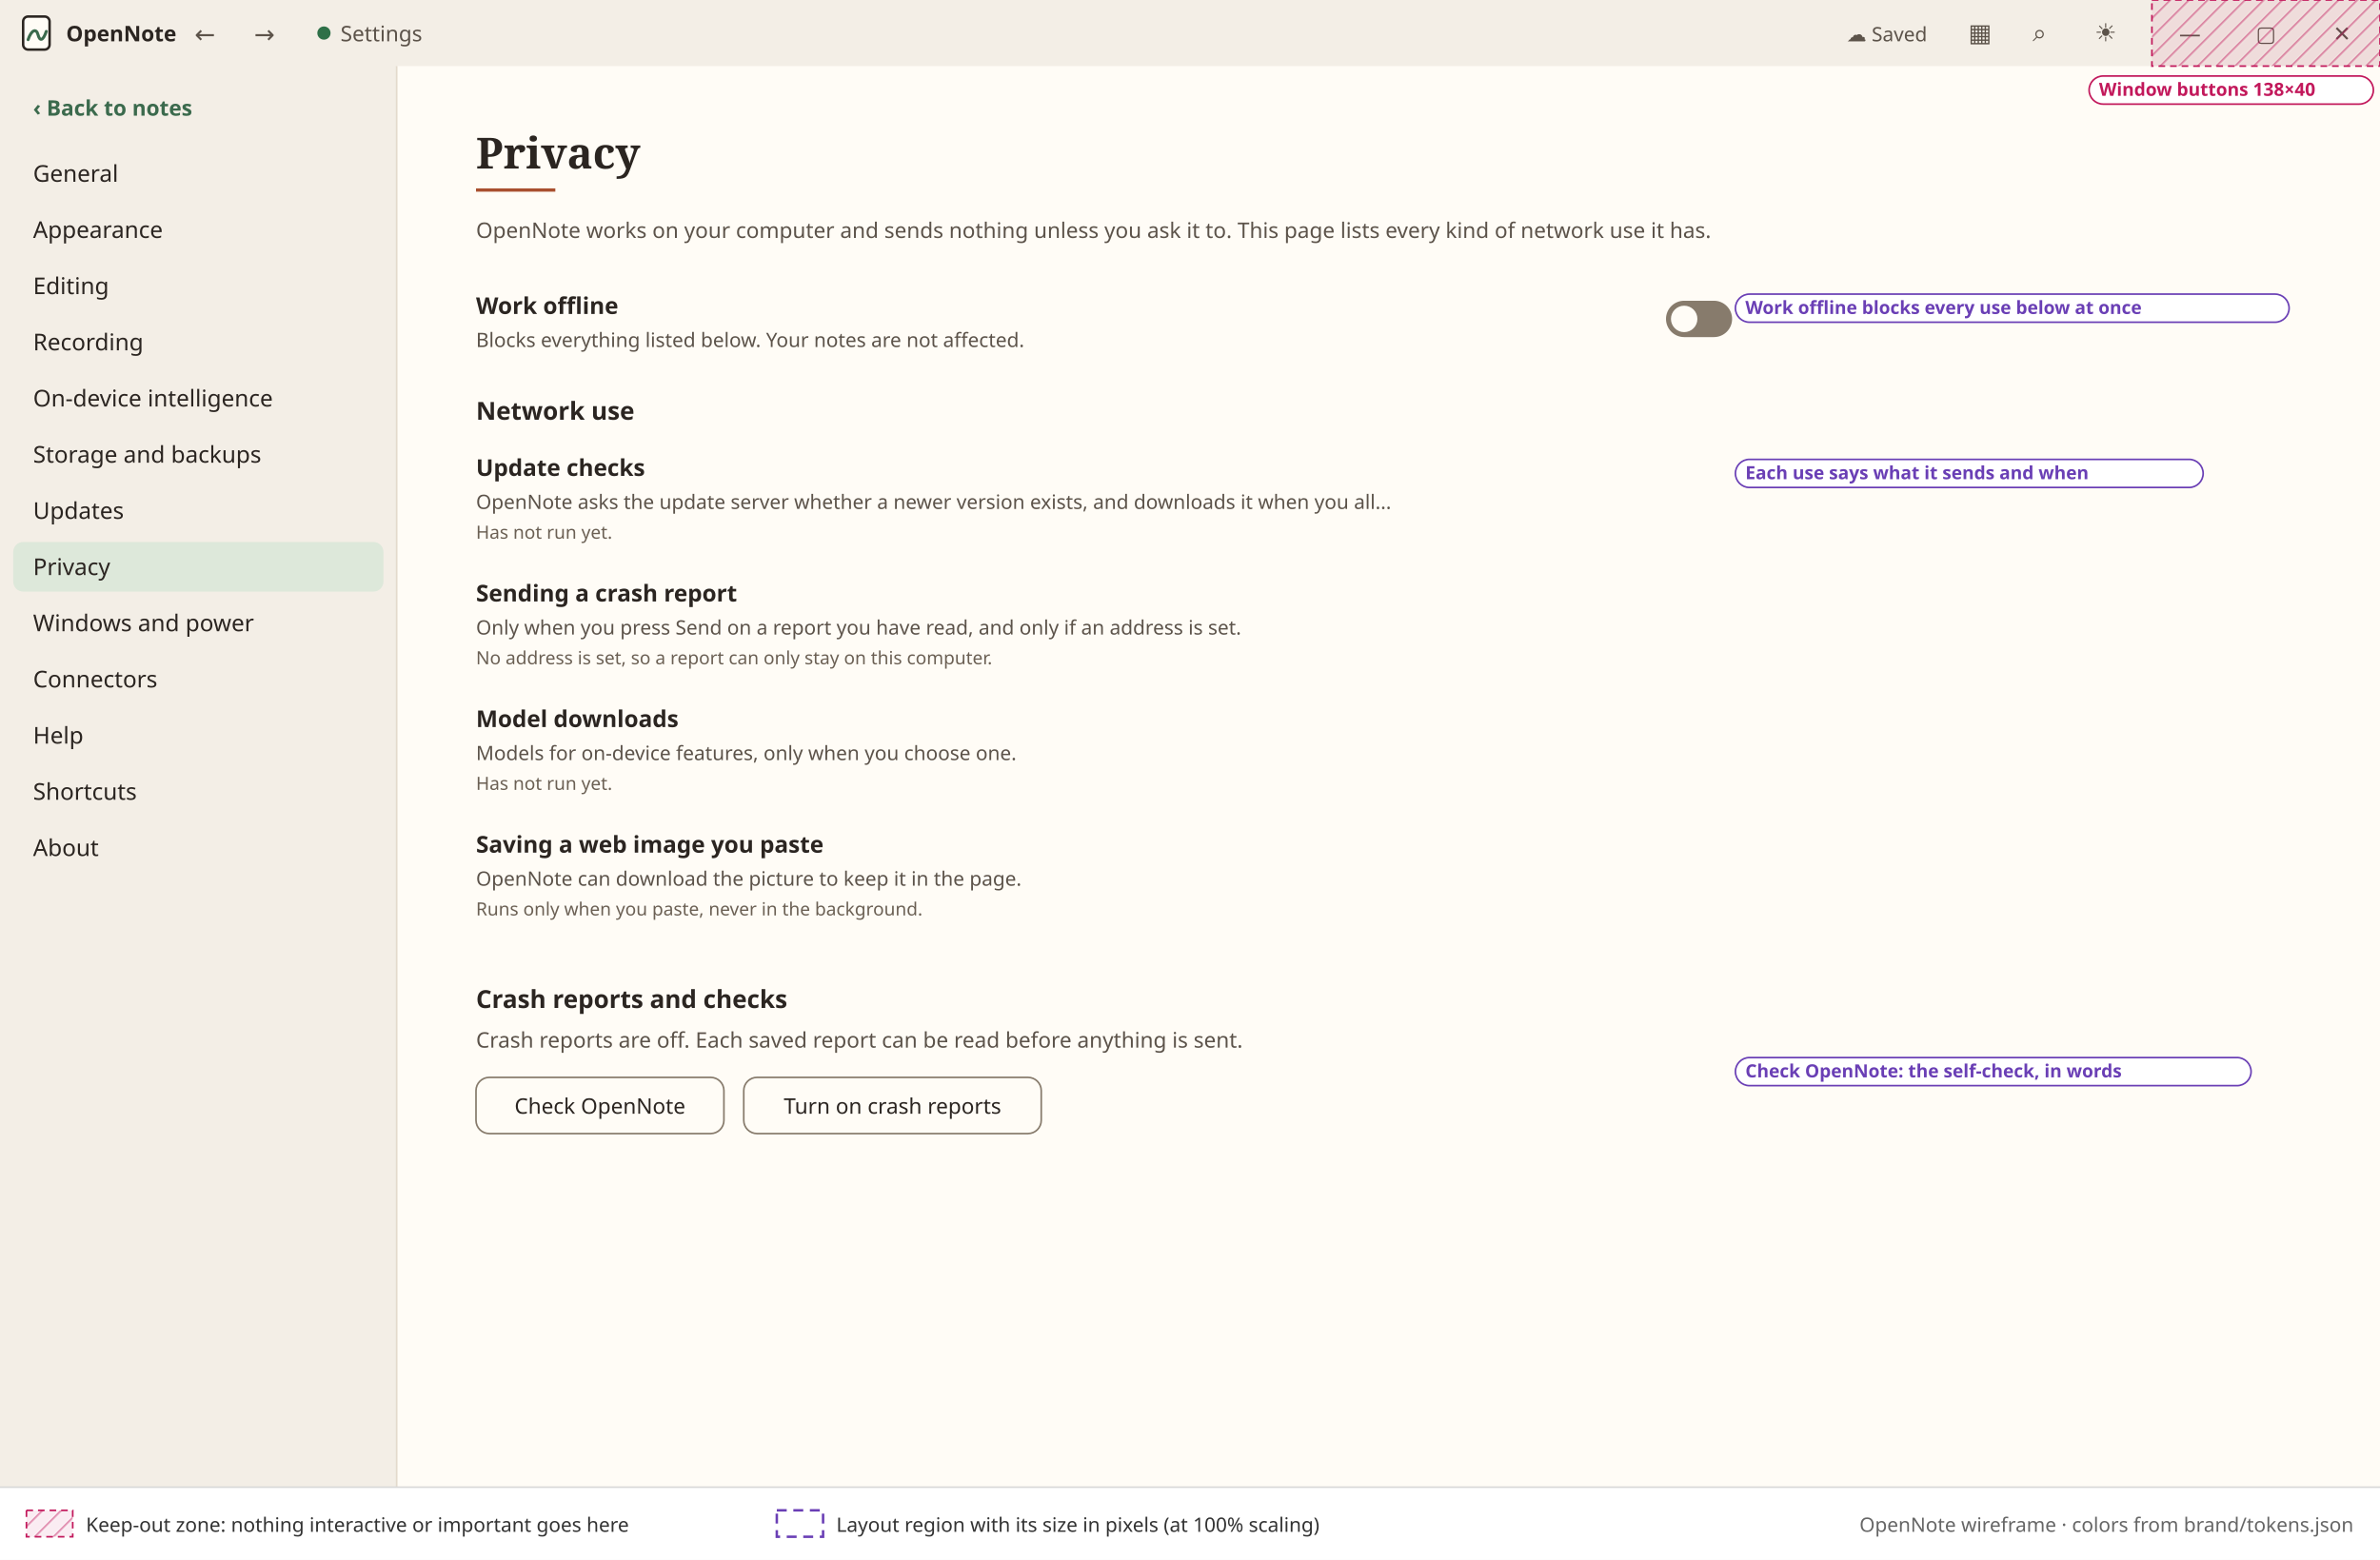
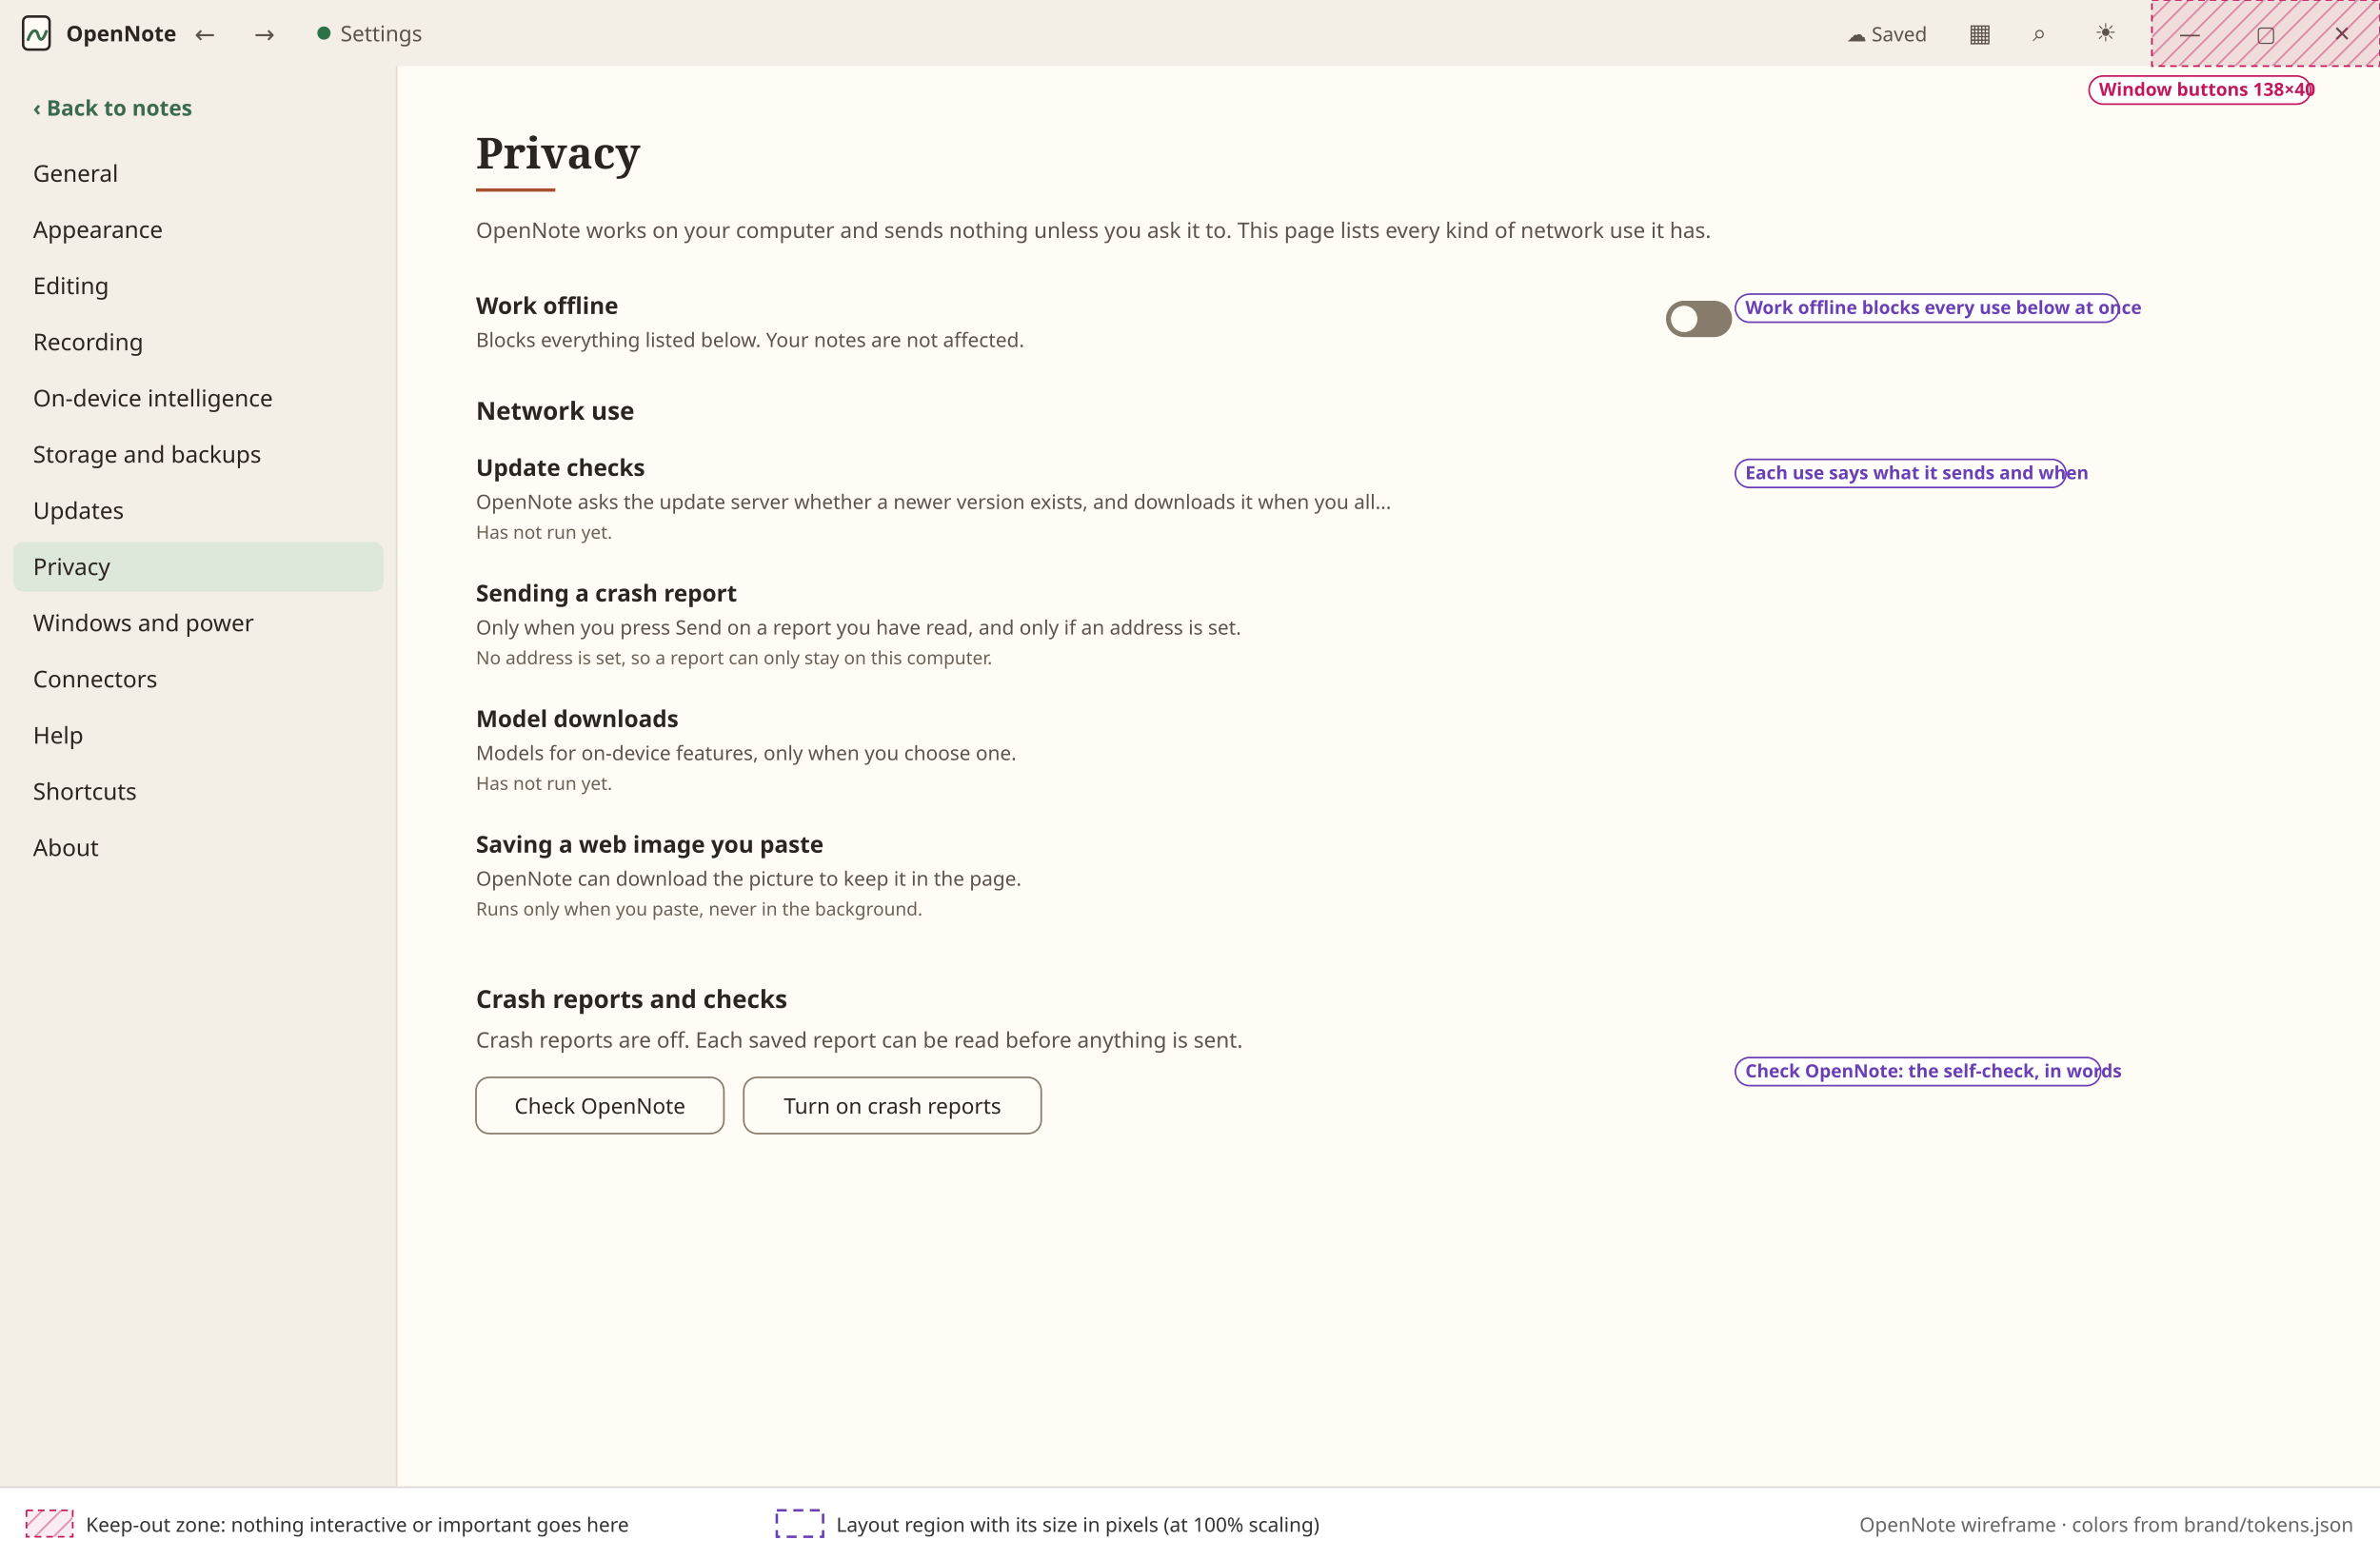
<svg xmlns="http://www.w3.org/2000/svg" viewBox="0 0 1440 944" width="1440" height="944" role="img">
  <defs>
    <pattern id="hatch" width="8" height="8" patternUnits="userSpaceOnUse" patternTransform="rotate(45)">
      <rect width="8" height="8" fill="#C2185B" fill-opacity="0.08" />
      <line x1="0" y1="0" x2="0" y2="8" stroke="#C2185B" stroke-opacity="0.45" stroke-width="2" />
    </pattern>
    <filter id="shadow" x="-10%" y="-10%" width="120%" height="130%">
      <feDropShadow dx="0" dy="4" stdDeviation="6" flood-color="#2B2521" flood-opacity="0.16" />
    </filter>
  </defs>
  <rect x="0" y="0" width="1440" height="900" rx="0" fill="#F3EEE6" />
  <rect x="0" y="0" width="1440" height="40" rx="0" fill="#F3EEE6" />
  <rect x="14" y="10" width="16" height="20" rx="3" fill="#FFFCF6" stroke="#2B2521" stroke-width="1.5" />
  <path d="M17 24c2-6 5-7 6-3s3 4 5-2" fill="none" stroke-linecap="round" stroke-linejoin="round" stroke="#3B6A4D" stroke-width="1.8" />
  <text x="40" y="25" font-size="13" font-weight="600" fill="#2B2521" text-anchor="start" font-family="'Atkinson Hyperlegible Next', 'Segoe UI', system-ui, sans-serif">OpenNote</text>
  <text x="124" y="26" font-size="15" font-weight="400" fill="#5C534A" text-anchor="middle" font-family="'Atkinson Hyperlegible Next', 'Segoe UI', system-ui, sans-serif">←</text>
  <text x="160" y="26" font-size="15" font-weight="400" fill="#5C534A" text-anchor="middle" font-family="'Atkinson Hyperlegible Next', 'Segoe UI', system-ui, sans-serif">→</text>
  <circle cx="196" cy="20" r="4" fill="#2E7048" />
  <text x="206" y="25" font-size="13" font-weight="400" fill="#5C534A" text-anchor="start" font-family="'Atkinson Hyperlegible Next', 'Segoe UI', system-ui, sans-serif">Settings</text>
  <text x="1166" y="25" font-size="12" font-weight="400" fill="#5C534A" text-anchor="end" font-family="'Atkinson Hyperlegible Next', 'Segoe UI', system-ui, sans-serif">☁ Saved</text>
  <text x="1198" y="25" font-size="15" font-weight="400" fill="#5C534A" text-anchor="middle" font-family="'Atkinson Hyperlegible Next', 'Segoe UI', system-ui, sans-serif">▦</text>
  <text x="1234" y="25" font-size="15" font-weight="400" fill="#5C534A" text-anchor="middle" font-family="'Atkinson Hyperlegible Next', 'Segoe UI', system-ui, sans-serif">⌕</text>
  <text x="1274" y="25" font-size="15" font-weight="400" fill="#5C534A" text-anchor="middle" font-family="'Atkinson Hyperlegible Next', 'Segoe UI', system-ui, sans-serif">☀</text>
  <text x="1325" y="25" font-size="13" font-weight="400" fill="#5C534A" text-anchor="middle" font-family="'Atkinson Hyperlegible Next', 'Segoe UI', system-ui, sans-serif">—</text>
  <text x="1371" y="25" font-size="13" font-weight="400" fill="#5C534A" text-anchor="middle" font-family="'Atkinson Hyperlegible Next', 'Segoe UI', system-ui, sans-serif">▢</text>
  <text x="1417" y="25" font-size="13" font-weight="400" fill="#5C534A" text-anchor="middle" font-family="'Atkinson Hyperlegible Next', 'Segoe UI', system-ui, sans-serif">✕</text>
  <rect x="240" y="40" width="1200" height="860" rx="0" fill="#FFFCF6" />
  <rect x="0" y="40" width="240" height="860" rx="0" fill="#F3EEE6" />
  <line x1="240" y1="40" x2="240" y2="900" stroke="#E3DACC" />
  <text x="20" y="70" font-size="13" font-weight="600" fill="#3B6A4D" text-anchor="start" font-family="'Atkinson Hyperlegible Next', 'Segoe UI', system-ui, sans-serif">‹ Back to notes</text>
  <text x="20" y="110" font-size="14" font-weight="400" fill="#2B2521" text-anchor="start" font-family="'Atkinson Hyperlegible Next', 'Segoe UI', system-ui, sans-serif">General</text>
  <text x="20" y="144" font-size="14" font-weight="400" fill="#2B2521" text-anchor="start" font-family="'Atkinson Hyperlegible Next', 'Segoe UI', system-ui, sans-serif">Appearance</text>
  <text x="20" y="178" font-size="14" font-weight="400" fill="#2B2521" text-anchor="start" font-family="'Atkinson Hyperlegible Next', 'Segoe UI', system-ui, sans-serif">Editing</text>
  <text x="20" y="212" font-size="14" font-weight="400" fill="#2B2521" text-anchor="start" font-family="'Atkinson Hyperlegible Next', 'Segoe UI', system-ui, sans-serif">Recording</text>
  <text x="20" y="246" font-size="14" font-weight="400" fill="#2B2521" text-anchor="start" font-family="'Atkinson Hyperlegible Next', 'Segoe UI', system-ui, sans-serif">On-device intelligence</text>
  <text x="20" y="280" font-size="14" font-weight="400" fill="#2B2521" text-anchor="start" font-family="'Atkinson Hyperlegible Next', 'Segoe UI', system-ui, sans-serif">Storage and backups</text>
  <text x="20" y="314" font-size="14" font-weight="400" fill="#2B2521" text-anchor="start" font-family="'Atkinson Hyperlegible Next', 'Segoe UI', system-ui, sans-serif">Updates</text>
  <rect x="8" y="328" width="224" height="30" rx="6" fill="#DDE8DA" />
  <text x="20" y="348" font-size="14" font-weight="400" fill="#2B2521" text-anchor="start" font-family="'Atkinson Hyperlegible Next', 'Segoe UI', system-ui, sans-serif">Privacy</text>
  <text x="20" y="382" font-size="14" font-weight="400" fill="#2B2521" text-anchor="start" font-family="'Atkinson Hyperlegible Next', 'Segoe UI', system-ui, sans-serif">Windows and power</text>
  <text x="20" y="416" font-size="14" font-weight="400" fill="#2B2521" text-anchor="start" font-family="'Atkinson Hyperlegible Next', 'Segoe UI', system-ui, sans-serif">Connectors</text>
  <text x="20" y="450" font-size="14" font-weight="400" fill="#2B2521" text-anchor="start" font-family="'Atkinson Hyperlegible Next', 'Segoe UI', system-ui, sans-serif">Help</text>
  <text x="20" y="484" font-size="14" font-weight="400" fill="#2B2521" text-anchor="start" font-family="'Atkinson Hyperlegible Next', 'Segoe UI', system-ui, sans-serif">Shortcuts</text>
  <text x="20" y="518" font-size="14" font-weight="400" fill="#2B2521" text-anchor="start" font-family="'Atkinson Hyperlegible Next', 'Segoe UI', system-ui, sans-serif">About</text>
  <g pointer-events="none">
    <rect x="1302" y="0" width="138" height="40" rx="0" fill="url(#hatch)" stroke="#C2185B" stroke-width="1" stroke-dasharray="4 3" />
  </g>
  <g data-fit="4" pointer-events="none">
-     <rect x="1264" y="46" width="172" height="17" rx="8.5" fill="#FFFFFF" stroke="#C2185B" stroke-width="1" />
+     <rect x="1264" y="46" width="134" height="17" rx="8.5" fill="#FFFFFF" stroke="#C2185B" stroke-width="1" />
    <text x="1270" y="58" font-size="11" font-weight="600" fill="#C2185B" text-anchor="start" font-family="'Atkinson Hyperlegible Next', 'Segoe UI', system-ui, sans-serif">Window buttons 138×40</text>
  </g>
  <text x="288" y="102" font-size="26" font-weight="700" fill="#2B2521" text-anchor="start" font-family="Literata, Cambria, Georgia, serif">Privacy</text>
  <rect x="288" y="114" width="48" height="2" rx="0" fill="#A9502F" />
  <text x="288" y="144" font-size="13" font-weight="400" fill="#5C534A" text-anchor="start" font-family="'Atkinson Hyperlegible Next', 'Segoe UI', system-ui, sans-serif">OpenNote works on your computer and sends nothing unless you ask it to. This page lists every kind of network use it has.</text>
  <text x="288" y="190" font-size="14" font-weight="600" fill="#2B2521" text-anchor="start" font-family="'Atkinson Hyperlegible Next', 'Segoe UI', system-ui, sans-serif">Work offline</text>
  <text x="288" y="210" font-size="12" font-weight="400" fill="#5C534A" text-anchor="start" font-family="'Atkinson Hyperlegible Next', 'Segoe UI', system-ui, sans-serif">Blocks everything listed below. Your notes are not affected.</text>
  <rect x="1008" y="182" width="40" height="22" rx="11" fill="#877B6C" />
  <circle cx="1019" cy="193" r="8" fill="#FFFCF6" />
  <text x="288" y="254" font-size="15" font-weight="600" fill="#2B2521" text-anchor="start" font-family="'Atkinson Hyperlegible Next', 'Segoe UI', system-ui, sans-serif">Network use</text>
  <text x="288" y="288" font-size="14" font-weight="600" fill="#2B2521" text-anchor="start" font-family="'Atkinson Hyperlegible Next', 'Segoe UI', system-ui, sans-serif">Update checks</text>
  <text x="288" y="308" font-size="12" font-weight="400" fill="#5C534A" text-anchor="start" font-family="'Atkinson Hyperlegible Next', 'Segoe UI', system-ui, sans-serif">OpenNote asks the update server whether a newer version exists, and downloads it when you all...</text>
  <text x="288" y="326" font-size="11" font-weight="400" fill="#6B6054" text-anchor="start" font-family="'Atkinson Hyperlegible Next', 'Segoe UI', system-ui, sans-serif">Has not run yet.</text>
  <text x="288" y="364" font-size="14" font-weight="600" fill="#2B2521" text-anchor="start" font-family="'Atkinson Hyperlegible Next', 'Segoe UI', system-ui, sans-serif">Sending a crash report</text>
  <text x="288" y="384" font-size="12" font-weight="400" fill="#5C534A" text-anchor="start" font-family="'Atkinson Hyperlegible Next', 'Segoe UI', system-ui, sans-serif">Only when you press Send on a report you have read, and only if an address is set.</text>
  <text x="288" y="402" font-size="11" font-weight="400" fill="#6B6054" text-anchor="start" font-family="'Atkinson Hyperlegible Next', 'Segoe UI', system-ui, sans-serif">No address is set, so a report can only stay on this computer.</text>
  <text x="288" y="440" font-size="14" font-weight="600" fill="#2B2521" text-anchor="start" font-family="'Atkinson Hyperlegible Next', 'Segoe UI', system-ui, sans-serif">Model downloads</text>
  <text x="288" y="460" font-size="12" font-weight="400" fill="#5C534A" text-anchor="start" font-family="'Atkinson Hyperlegible Next', 'Segoe UI', system-ui, sans-serif">Models for on-device features, only when you choose one.</text>
  <text x="288" y="478" font-size="11" font-weight="400" fill="#6B6054" text-anchor="start" font-family="'Atkinson Hyperlegible Next', 'Segoe UI', system-ui, sans-serif">Has not run yet.</text>
  <text x="288" y="516" font-size="14" font-weight="600" fill="#2B2521" text-anchor="start" font-family="'Atkinson Hyperlegible Next', 'Segoe UI', system-ui, sans-serif">Saving a web image you paste</text>
  <text x="288" y="536" font-size="12" font-weight="400" fill="#5C534A" text-anchor="start" font-family="'Atkinson Hyperlegible Next', 'Segoe UI', system-ui, sans-serif">OpenNote can download the picture to keep it in the page.</text>
  <text x="288" y="554" font-size="11" font-weight="400" fill="#6B6054" text-anchor="start" font-family="'Atkinson Hyperlegible Next', 'Segoe UI', system-ui, sans-serif">Runs only when you paste, never in the background.</text>
  <text x="288" y="610" font-size="15" font-weight="600" fill="#2B2521" text-anchor="start" font-family="'Atkinson Hyperlegible Next', 'Segoe UI', system-ui, sans-serif">Crash reports and checks</text>
  <text x="288" y="634" font-size="13" font-weight="400" fill="#5C534A" text-anchor="start" font-family="'Atkinson Hyperlegible Next', 'Segoe UI', system-ui, sans-serif">Crash reports are off. Each saved report can be read before anything is sent.</text>
  <g data-fit="6" data-center="both">
    <rect x="288" y="652" width="150" height="34" rx="8" fill="none" stroke="#877B6C" stroke-width="1" />
    <text x="363" y="674" font-size="13" font-weight="400" fill="#2B2521" text-anchor="middle" font-family="'Atkinson Hyperlegible Next', 'Segoe UI', system-ui, sans-serif">Check OpenNote</text>
  </g>
  <g data-fit="6" data-center="both">
    <rect x="450" y="652" width="180" height="34" rx="8" fill="none" stroke="#877B6C" stroke-width="1" />
    <text x="540" y="674" font-size="13" font-weight="400" fill="#2B2521" text-anchor="middle" font-family="'Atkinson Hyperlegible Next', 'Segoe UI', system-ui, sans-serif">Turn on crash reports</text>
  </g>
  <g data-fit="4" pointer-events="none">
-     <rect x="1050" y="178" width="335" height="17" rx="8.5" fill="#FFFFFF" stroke="#6A3FB5" stroke-width="1" />
+     <rect x="1050" y="178" width="232" height="17" rx="8.5" fill="#FFFFFF" stroke="#6A3FB5" stroke-width="1" />
    <text x="1056" y="190" font-size="11" font-weight="600" fill="#6A3FB5" text-anchor="start" font-family="'Atkinson Hyperlegible Next', 'Segoe UI', system-ui, sans-serif">Work offline blocks every use below at once</text>
  </g>
  <g data-fit="4" pointer-events="none">
-     <rect x="1050" y="278" width="283" height="17" rx="8.5" fill="#FFFFFF" stroke="#6A3FB5" stroke-width="1" />
+     <rect x="1050" y="278" width="200" height="17" rx="8.5" fill="#FFFFFF" stroke="#6A3FB5" stroke-width="1" />
    <text x="1056" y="290" font-size="11" font-weight="600" fill="#6A3FB5" text-anchor="start" font-family="'Atkinson Hyperlegible Next', 'Segoe UI', system-ui, sans-serif">Each use says what it sends and when</text>
  </g>
  <g data-fit="4" pointer-events="none">
-     <rect x="1050" y="640" width="312" height="17" rx="8.5" fill="#FFFFFF" stroke="#6A3FB5" stroke-width="1" />
+     <rect x="1050" y="640" width="221" height="17" rx="8.5" fill="#FFFFFF" stroke="#6A3FB5" stroke-width="1" />
    <text x="1056" y="652" font-size="11" font-weight="600" fill="#6A3FB5" text-anchor="start" font-family="'Atkinson Hyperlegible Next', 'Segoe UI', system-ui, sans-serif">Check OpenNote: the self-check, in words</text>
  </g>
  <rect x="0" y="900" width="1440" height="44" rx="0" fill="#FFFFFF" />
  <line x1="0" y1="900" x2="1440" y2="900" stroke="#D9D9D9" />
  <rect x="16" y="914" width="28" height="16" rx="0" fill="url(#hatch)" stroke="#C2185B" stroke-width="1" stroke-dasharray="4 3" />
  <text x="52" y="927" font-size="12" font-weight="400" fill="#333" text-anchor="start" font-family="'Atkinson Hyperlegible Next', 'Segoe UI', system-ui, sans-serif">Keep-out zone: nothing interactive or important goes here</text>
  <rect x="470" y="914" width="28" height="16" rx="0" fill="none" stroke="#6A3FB5" stroke-width="1.5" stroke-dasharray="6 4" />
  <text x="506" y="927" font-size="12" font-weight="400" fill="#333" text-anchor="start" font-family="'Atkinson Hyperlegible Next', 'Segoe UI', system-ui, sans-serif">Layout region with its size in pixels (at 100% scaling)</text>
  <text x="1424" y="927" font-size="12" font-weight="400" fill="#666" text-anchor="end" font-family="'Atkinson Hyperlegible Next', 'Segoe UI', system-ui, sans-serif">OpenNote wireframe · colors from brand/tokens.json</text>
</svg>
